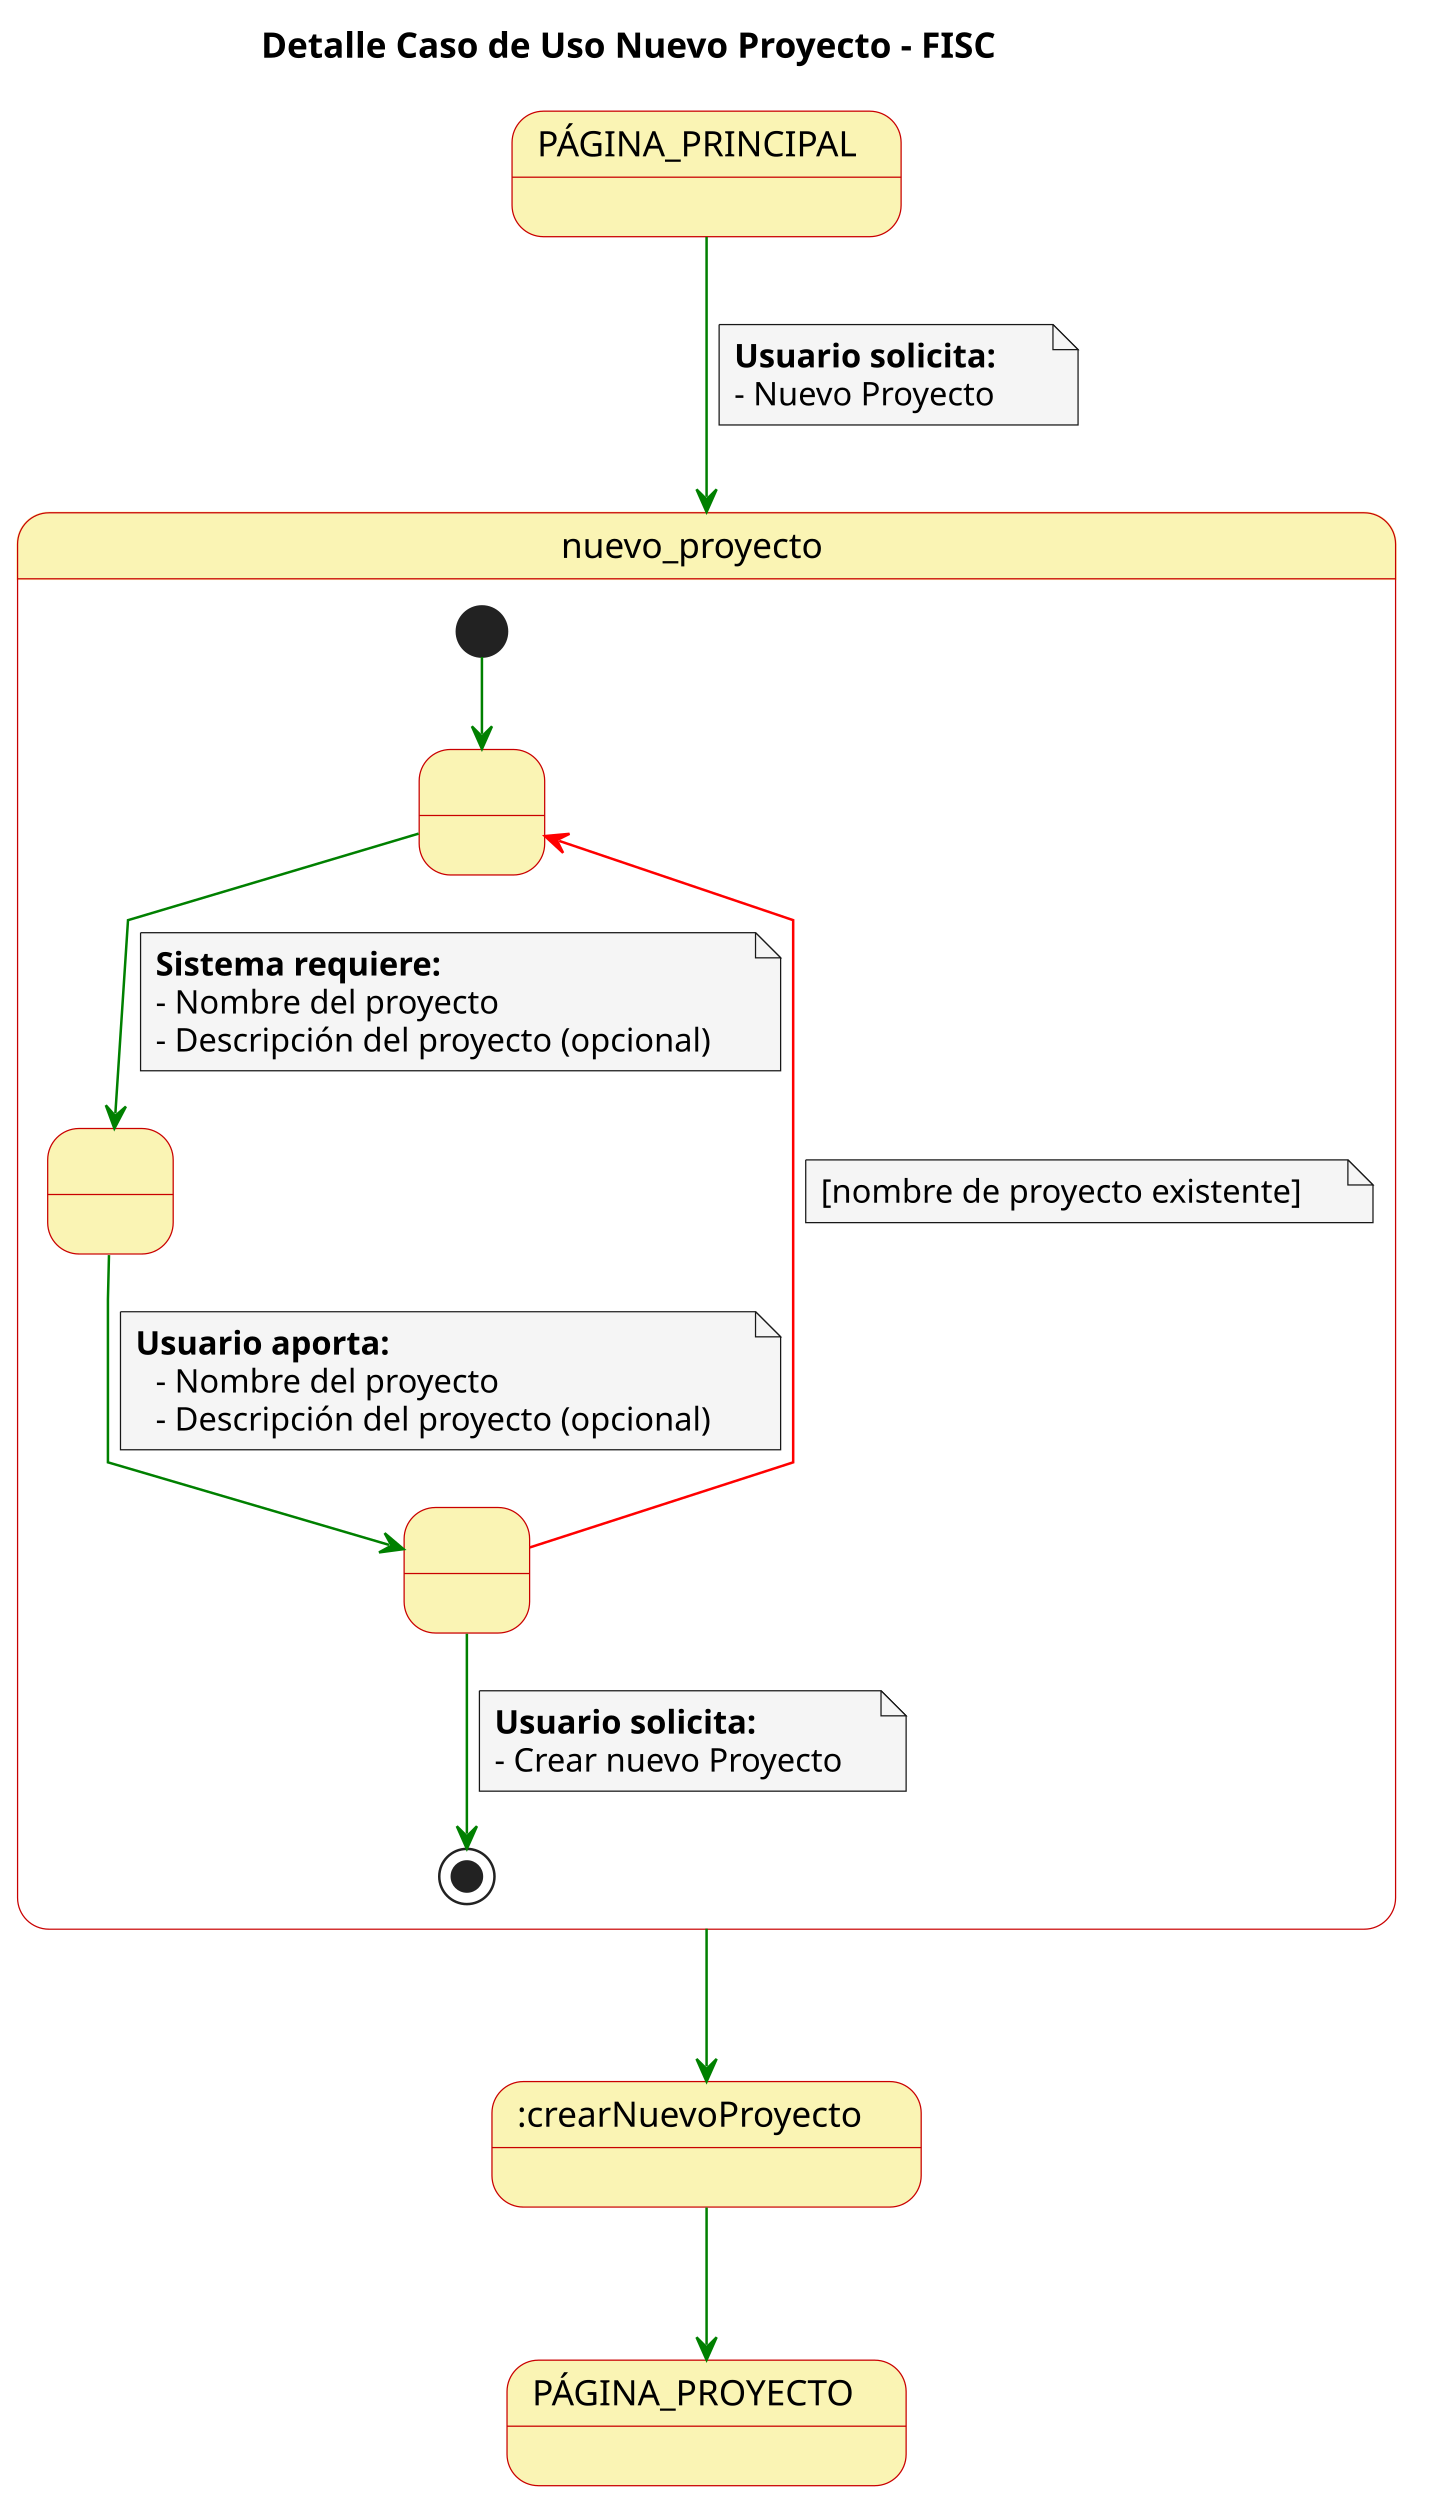
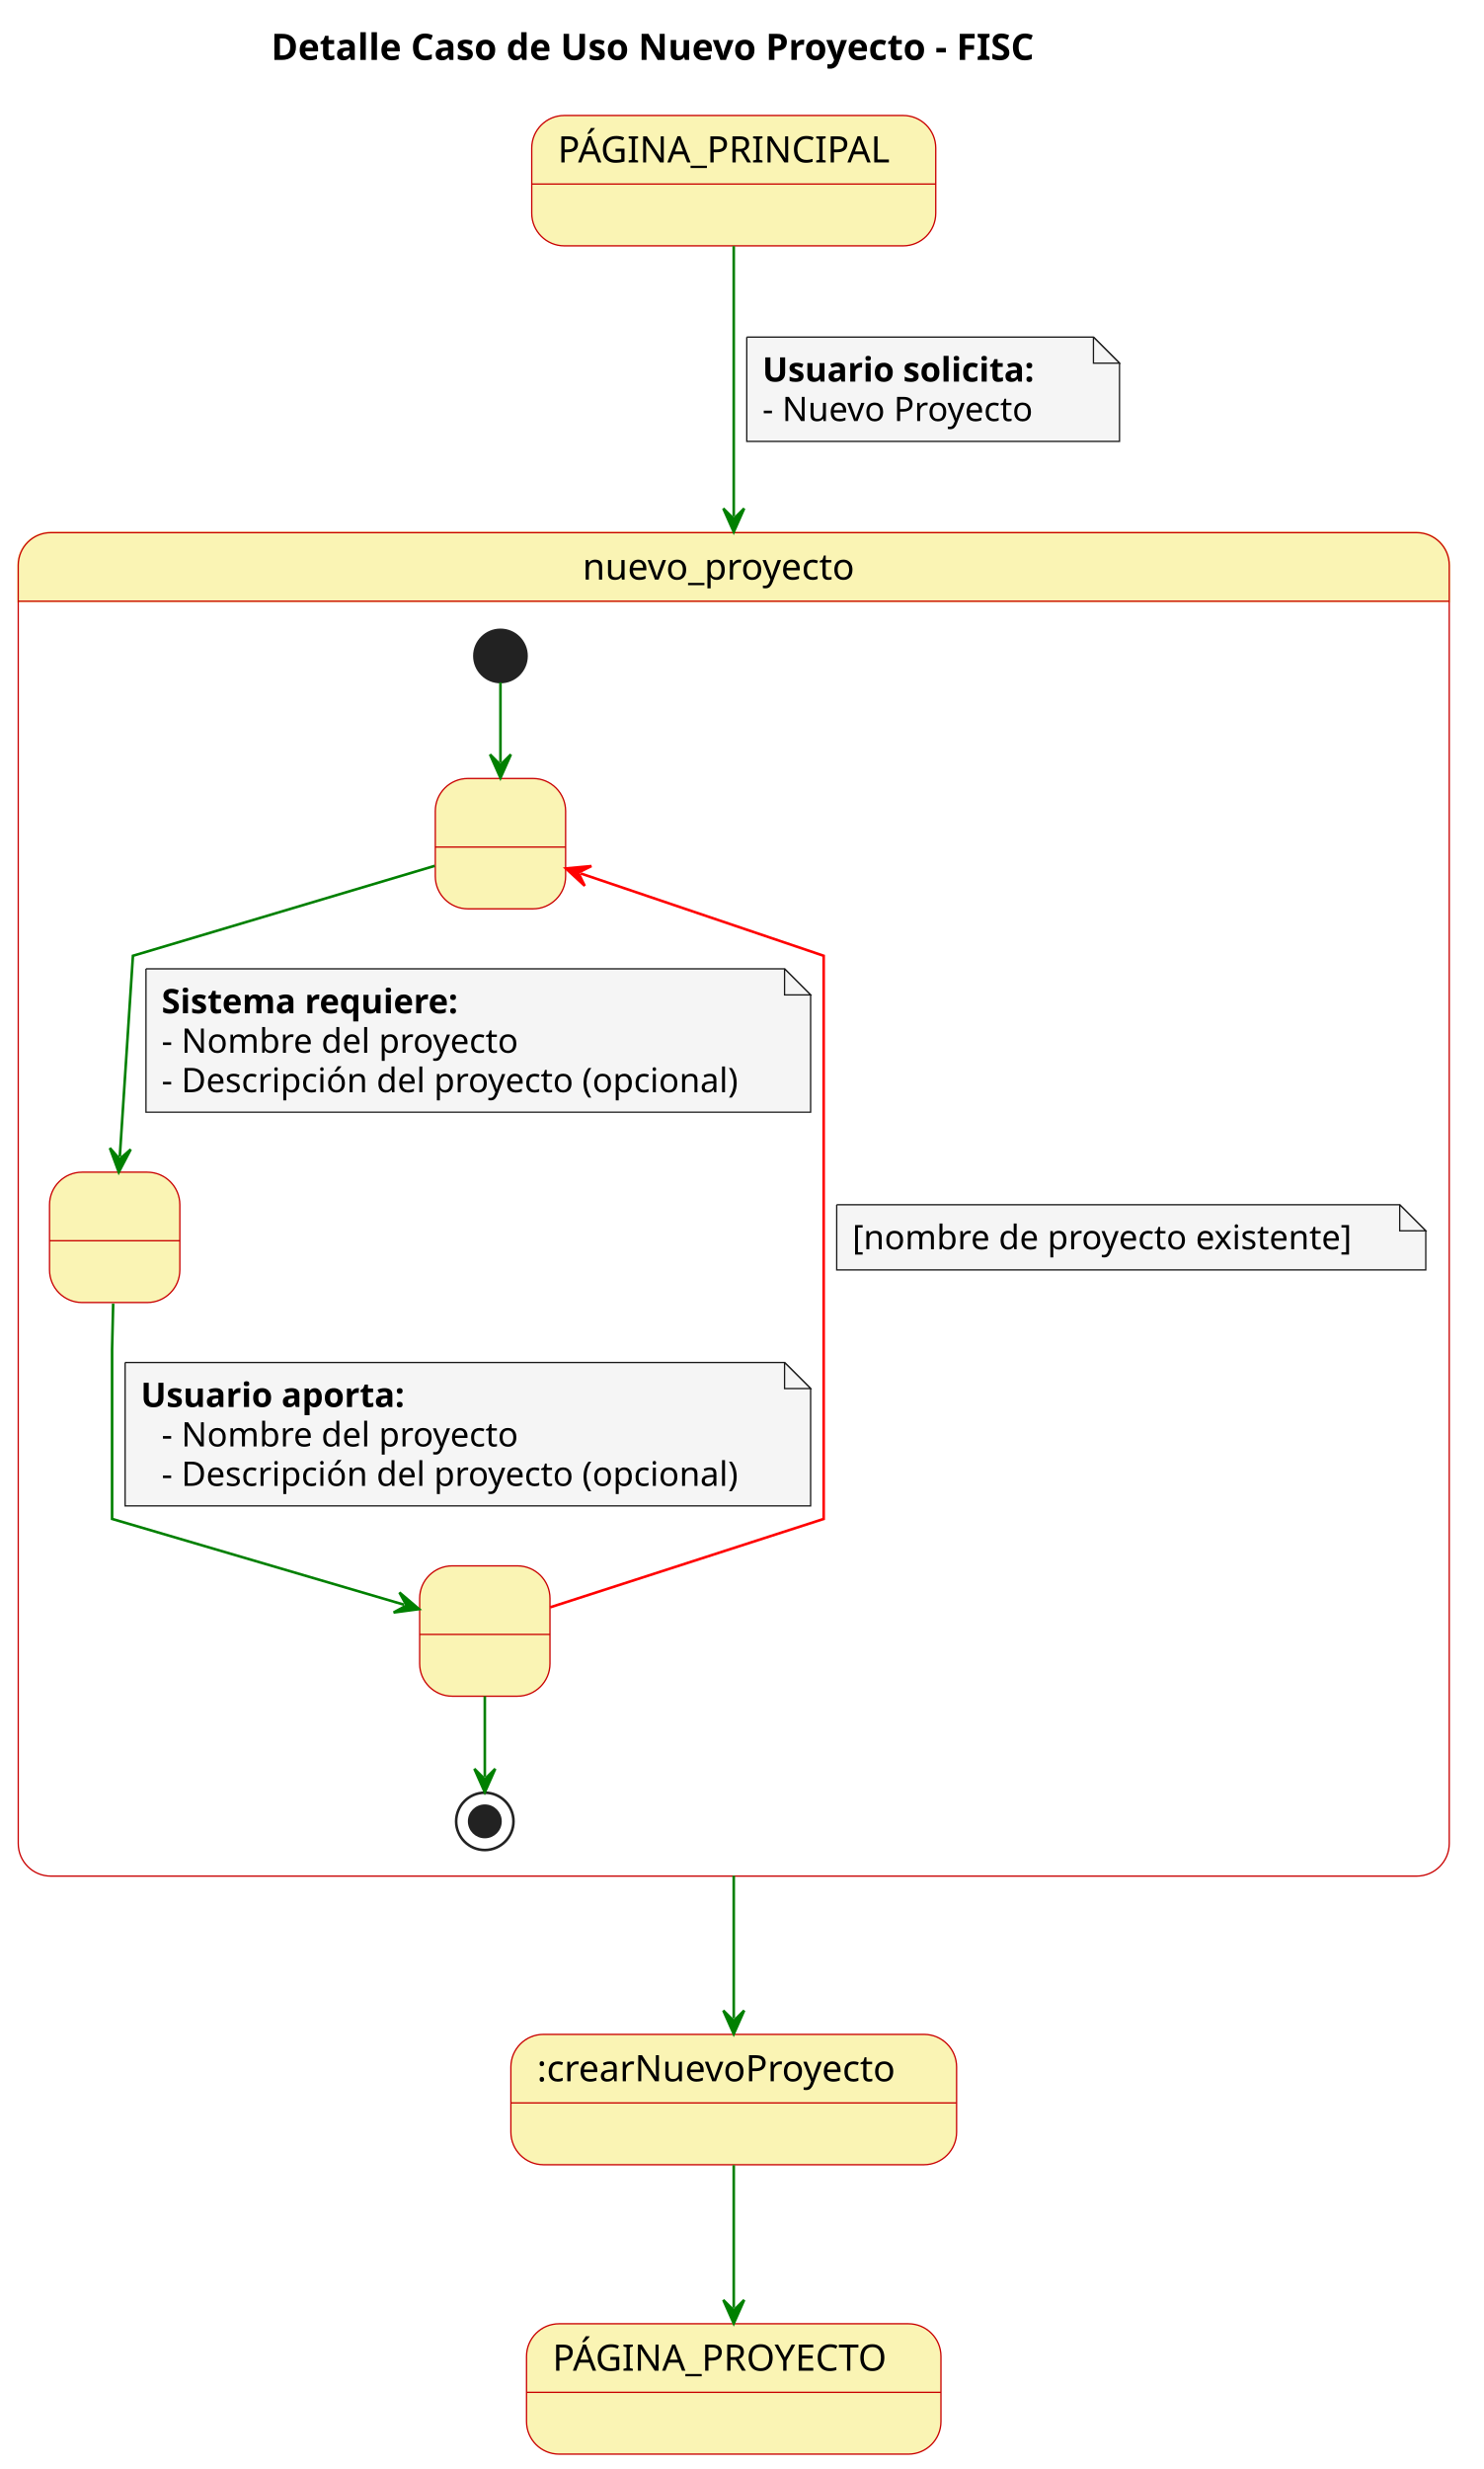
- <svg xmlns="http://www.w3.org/2000/svg" contentStyleType="text/css" height="996px" preserveAspectRatio="none" style="width:569px;height:996px;background:#FFFFFF;" version="1.1" viewBox="0 0 569 996" width="569px" zoomAndPan="magnify">
+ <svg xmlns="http://www.w3.org/2000/svg" contentStyleType="text/css" height="947px" preserveAspectRatio="none" style="width:569px;height:947px;background:#FFFFFF;" version="1.1" viewBox="0 0 569 947" width="569px" zoomAndPan="magnify">
  <defs />
  <g>
    <text fill="#000000" font-family="sans-serif" font-size="14" font-weight="bold" lengthAdjust="spacing" textLength="341" x="104" y="22.995">Detalle Caso de Uso Nuevo Proyecto - FISC</text>
    <g id="PÁGINA_PRINCIPAL">
      <rect fill="#FAF4B4" height="50" rx="12.5" ry="12.5" style="stroke:#C90000;stroke-width:0.5;" width="155" x="204" y="44.297" />
      <line style="stroke:#C90000;stroke-width:0.5;" x1="204" x2="359" y1="70.594" y2="70.594" />
      <text fill="#000000" font-family="sans-serif" font-size="14" lengthAdjust="spacing" textLength="135" x="214" y="62.292">PÁGINA_PRINCIPAL</text>
    </g>
    <path d="M19.5,204.297 L543.5,204.297 A12.5,12.5 0 0 1 556,216.797 L556,230.594 L7,230.594 L7,216.797 A12.5,12.5 0 0 1 19.5,204.297 " fill="#FAF4B4" style="stroke:#FAF4B4;stroke-width:1.0;" />
-     <rect fill="none" height="564.297" rx="12.5" ry="12.5" style="stroke:#C90000;stroke-width:0.5;" width="549" x="7" y="204.297" />
+     <rect fill="none" height="515.297" rx="12.5" ry="12.5" style="stroke:#C90000;stroke-width:0.5;" width="549" x="7" y="204.297" />
    <line style="stroke:#C90000;stroke-width:0.5;" x1="7" x2="556" y1="230.594" y2="230.594" />
    <text fill="#000000" font-family="sans-serif" font-size="14" lengthAdjust="spacing" textLength="116" x="223.5" y="222.292">nuevo_proyecto</text>
    <g id="nuevo_proyecto.1">
      <rect fill="#FAF4B4" height="50" rx="12.5" ry="12.5" style="stroke:#C90000;stroke-width:0.5;" width="50" x="167" y="298.594" />
      <line style="stroke:#C90000;stroke-width:0.5;" x1="167" x2="217" y1="324.891" y2="324.891" />
      <text fill="#000000" font-family="sans-serif" font-size="14" lengthAdjust="spacing" textLength="4" x="190" y="316.589"> </text>
    </g>
    <g id="nuevo_proyecto.2">
      <rect fill="#FAF4B4" height="50" rx="12.5" ry="12.5" style="stroke:#C90000;stroke-width:0.5;" width="50" x="19" y="449.594" />
      <line style="stroke:#C90000;stroke-width:0.5;" x1="19" x2="69" y1="475.891" y2="475.891" />
      <text fill="#000000" font-family="sans-serif" font-size="14" lengthAdjust="spacing" textLength="4" x="42" y="467.589"> </text>
    </g>
    <g id="nuevo_proyecto.3">
      <rect fill="#FAF4B4" height="50" rx="12.5" ry="12.5" style="stroke:#C90000;stroke-width:0.5;" width="50" x="161" y="600.594" />
      <line style="stroke:#C90000;stroke-width:0.5;" x1="161" x2="211" y1="626.891" y2="626.891" />
      <text fill="#000000" font-family="sans-serif" font-size="14" lengthAdjust="spacing" textLength="4" x="184" y="618.589"> </text>
    </g>
    <ellipse cx="192" cy="251.594" fill="#222222" rx="10" ry="10" style="stroke:#222222;stroke-width:1.0;" />
-     <ellipse cx="186" cy="747.594" fill="none" rx="11" ry="11" style="stroke:#222222;stroke-width:1.0;" />
-     <ellipse cx="186" cy="747.594" fill="#222222" rx="6" ry="6" style="stroke:#222222;stroke-width:1.0;" />
+     <ellipse cx="186" cy="698.594" fill="none" rx="11" ry="11" style="stroke:#222222;stroke-width:1.0;" />
+     <ellipse cx="186" cy="698.594" fill="#222222" rx="6" ry="6" style="stroke:#222222;stroke-width:1.0;" />
    <g id="link_*start*nuevo_proyecto_1">
      <path d="M192,261.745 C192,271.01 192,279.735 192,292.378 " fill="none" id="*start*nuevo_proyecto-to-1" style="stroke:#008000;stroke-width:1.0;" />
      <polygon fill="#008000" points="192,298.378,196,289.378,192,293.378,188,289.378,192,298.378" style="stroke:#008000;stroke-width:1.0;" />
    </g>
    <g id="link_1_2">
      <path d="M166.792,332.103 C126.235,344.183 51,366.594 51,366.594 C51,366.594 48.026,412.046 45.963,443.594 " fill="none" id="1-to-2" style="stroke:#008000;stroke-width:1.0;" />
      <polygon fill="#008000" points="45.571,449.581,50.15,440.861,45.897,444.591,42.167,440.339,45.571,449.581" style="stroke:#008000;stroke-width:1.0;" />
      <path d="M56,371.594 L56,426.594 L311,426.594 L311,381.594 L301,371.594 L56,371.594 " fill="#F5F5F5" style="stroke:#181818;stroke-width:0.5;" />
      <path d="M301,371.594 L301,381.594 L311,381.594 L301,371.594 " fill="#F5F5F5" style="stroke:#181818;stroke-width:0.5;" />
      <text fill="#000000" font-family="sans-serif" font-size="13" font-weight="bold" lengthAdjust="spacing" textLength="134" x="62" y="388.661">Sistema requiere:</text>
      <text fill="#000000" font-family="sans-serif" font-size="13" lengthAdjust="spacing" textLength="144" x="62" y="403.793">- Nombre del proyecto</text>
      <text fill="#000000" font-family="sans-serif" font-size="13" lengthAdjust="spacing" textLength="234" x="62" y="418.926">- Descripción del proyecto (opcional)</text>
    </g>
    <g id="link_2_3">
      <path d="M43.418,500.026 C43.198,509.265 43,517.594 43,517.594 C43,517.594 43,582.594 43,582.594 C43,582.594 113.954,603.434 155.007,615.491 " fill="none" id="2-to-3" style="stroke:#008000;stroke-width:1.0;" />
-       <polygon fill="#008000" points="160.764,617.182,153.256,610.808,155.967,615.773,151.002,618.484,160.764,617.182" style="stroke:#008000;stroke-width:1.0;" />
+       <polygon fill="#008000" points="160.764,617.182,153.256,610.808,155.967,615.773,151.002,618.483,160.764,617.182" style="stroke:#008000;stroke-width:1.0;" />
      <path d="M48,522.594 L48,577.594 L311,577.594 L311,532.594 L301,522.594 L48,522.594 " fill="#F5F5F5" style="stroke:#181818;stroke-width:0.5;" />
      <path d="M301,522.594 L301,532.594 L311,532.594 L301,522.594 " fill="#F5F5F5" style="stroke:#181818;stroke-width:0.5;" />
      <text fill="#000000" font-family="sans-serif" font-size="13" font-weight="bold" lengthAdjust="spacing" textLength="119" x="54" y="539.661">Usuario aporta:</text>
      <text fill="#000000" font-family="sans-serif" font-size="13" lengthAdjust="spacing" textLength="144" x="62" y="554.793">- Nombre del proyecto</text>
      <text fill="#000000" font-family="sans-serif" font-size="13" lengthAdjust="spacing" textLength="234" x="62" y="569.926">- Descripción del proyecto (opcional)</text>
    </g>
    <g id="link_3_1">
      <path d="M211.065,616.496 C248.842,604.291 316,582.594 316,582.594 C316,582.594 316,366.594 316,366.594 C316,366.594 259.009,347.291 222.776,335.018 " fill="none" id="3-to-1" style="stroke:#FF0000;stroke-width:1.0;" />
      <polygon fill="#FF0000" points="217.093,333.093,224.334,339.769,221.829,334.697,226.9,332.192,217.093,333.093" style="stroke:#FF0000;stroke-width:1.0;" />
      <path d="M321,462.094 L321,487.094 L547,487.094 L547,472.094 L537,462.094 L321,462.094 " fill="#F5F5F5" style="stroke:#181818;stroke-width:0.5;" />
      <path d="M537,462.094 L537,472.094 L547,472.094 L537,462.094 " fill="#F5F5F5" style="stroke:#181818;stroke-width:0.5;" />
      <text fill="#000000" font-family="sans-serif" font-size="13" lengthAdjust="spacing" textLength="205" x="327" y="479.161">[nombre de proyecto existente]</text>
    </g>
    <g id="link_3_*end*nuevo_proyecto">
-       <path d="M186,650.878 C186,677.176 186,711.867 186,730.569 " fill="none" id="3-to-*end*nuevo_proyecto" style="stroke:#008000;stroke-width:1.0;" />
-       <polygon fill="#008000" points="186,736.569,190,727.569,186,731.569,182,727.569,186,736.569" style="stroke:#008000;stroke-width:1.0;" />
-       <path d="M191,673.594 L191,713.594 L361,713.594 L361,683.594 L351,673.594 L191,673.594 " fill="#F5F5F5" style="stroke:#181818;stroke-width:0.5;" />
-       <path d="M351,673.594 L351,683.594 L361,683.594 L351,673.594 " fill="#F5F5F5" style="stroke:#181818;stroke-width:0.5;" />
-       <text fill="#000000" font-family="sans-serif" font-size="13" font-weight="bold" lengthAdjust="spacing" textLength="122" x="197" y="690.661">Usuario solicita:</text>
-       <text fill="#000000" font-family="sans-serif" font-size="13" lengthAdjust="spacing" textLength="149" x="197" y="705.793">- Crear nuevo Proyecto</text>
+       <path d="M186,650.631 C186,663.183 186,671.876 186,681.44 " fill="none" id="3-to-*end*nuevo_proyecto" style="stroke:#008000;stroke-width:1.0;" />
+       <polygon fill="#008000" points="186,687.44,190,678.44,186,682.44,182,678.44,186,687.44" style="stroke:#008000;stroke-width:1.0;" />
    </g>
    <g id=":crearNuevoProyecto">
-       <rect fill="#FAF4B4" height="50" rx="12.5" ry="12.5" style="stroke:#C90000;stroke-width:0.5;" width="171" x="196" y="829.297" />
-       <line style="stroke:#C90000;stroke-width:0.5;" x1="196" x2="367" y1="855.594" y2="855.594" />
-       <text fill="#000000" font-family="sans-serif" font-size="14" lengthAdjust="spacing" textLength="151" x="206" y="847.292">:crearNuevoProyecto</text>
+       <rect fill="#FAF4B4" height="50" rx="12.5" ry="12.5" style="stroke:#C90000;stroke-width:0.5;" width="171" x="196" y="780.297" />
+       <line style="stroke:#C90000;stroke-width:0.5;" x1="196" x2="367" y1="806.594" y2="806.594" />
+       <text fill="#000000" font-family="sans-serif" font-size="14" lengthAdjust="spacing" textLength="151" x="206" y="798.292">:crearNuevoProyecto</text>
    </g>
    <g id="PÁGINA_PROYECTO">
-       <rect fill="#FAF4B4" height="50" rx="12.5" ry="12.5" style="stroke:#C90000;stroke-width:0.5;" width="159" x="202" y="940.297" />
-       <line style="stroke:#C90000;stroke-width:0.5;" x1="202" x2="361" y1="966.594" y2="966.594" />
-       <text fill="#000000" font-family="sans-serif" font-size="14" lengthAdjust="spacing" textLength="139" x="212" y="958.292">PÁGINA_PROYECTO</text>
+       <rect fill="#FAF4B4" height="50" rx="12.5" ry="12.5" style="stroke:#C90000;stroke-width:0.5;" width="159" x="202" y="891.297" />
+       <line style="stroke:#C90000;stroke-width:0.5;" x1="202" x2="361" y1="917.594" y2="917.594" />
+       <text fill="#000000" font-family="sans-serif" font-size="14" lengthAdjust="spacing" textLength="139" x="212" y="909.292">PÁGINA_PROYECTO</text>
    </g>
    <g id="link_PÁGINA_PRINCIPAL_nuevo_proyecto">
-       <path d="M281.5,94.403 C281.5,118.535 281.5,152.535 281.5,197.965 " fill="none" id="PÁGINA_PRINCIPAL-to-nuevo_proyecto" style="stroke:#008000;stroke-width:1.0;" />
-       <polygon fill="#008000" points="281.5,203.965,285.5,194.965,281.5,198.965,277.5,194.965,281.5,203.965" style="stroke:#008000;stroke-width:1.0;" />
+       <path d="M281.5,94.43 C281.5,118.707 281.5,152.93 281.5,198.03 " fill="none" id="PÁGINA_PRINCIPAL-to-nuevo_proyecto" style="stroke:#008000;stroke-width:1.0;" />
+       <polygon fill="#008000" points="281.5,204.03,285.5,195.03,281.5,199.03,277.5,195.03,281.5,204.03" style="stroke:#008000;stroke-width:1.0;" />
      <path d="M286.5,129.297 L286.5,169.297 L429.5,169.297 L429.5,139.297 L419.5,129.297 L286.5,129.297 " fill="#F5F5F5" style="stroke:#181818;stroke-width:0.5;" />
      <path d="M419.5,129.297 L419.5,139.297 L429.5,139.297 L419.5,129.297 " fill="#F5F5F5" style="stroke:#181818;stroke-width:0.5;" />
      <text fill="#000000" font-family="sans-serif" font-size="13" font-weight="bold" lengthAdjust="spacing" textLength="122" x="292.5" y="146.364">Usuario solicita:</text>
      <text fill="#000000" font-family="sans-serif" font-size="13" lengthAdjust="spacing" textLength="111" x="292.5" y="161.497">- Nuevo Proyecto</text>
    </g>
    <g id="link_nuevo_proyecto_:crearNuevoProyecto">
-       <path d="M281.5,768.409 C281.5,792.982 281.5,808.204 281.5,823.283 " fill="none" id="nuevo_proyecto-to-:crearNuevoProyecto" style="stroke:#008000;stroke-width:1.0;" />
-       <polygon fill="#008000" points="281.5,829.283,285.5,820.283,281.5,824.283,277.5,820.283,281.5,829.283" style="stroke:#008000;stroke-width:1.0;" />
+       <path d="M281.5,719.442 C281.5,743.813 281.5,759.026 281.5,774.147 " fill="none" id="nuevo_proyecto-to-:crearNuevoProyecto" style="stroke:#008000;stroke-width:1.0;" />
+       <polygon fill="#008000" points="281.5,780.147,285.5,771.147,281.5,775.147,277.5,771.147,281.5,780.147" style="stroke:#008000;stroke-width:1.0;" />
    </g>
    <g id="link_:crearNuevoProyecto_PÁGINA_PROYECTO">
-       <path d="M281.5,879.488 C281.5,897.551 281.5,916.127 281.5,934.174 " fill="none" id=":crearNuevoProyecto-to-PÁGINA_PROYECTO" style="stroke:#008000;stroke-width:1.0;" />
-       <polygon fill="#008000" points="281.5,940.174,285.5,931.174,281.5,935.174,277.5,931.174,281.5,940.174" style="stroke:#008000;stroke-width:1.0;" />
+       <path d="M281.5,830.488 C281.5,848.551 281.5,867.127 281.5,885.174 " fill="none" id=":crearNuevoProyecto-to-PÁGINA_PROYECTO" style="stroke:#008000;stroke-width:1.0;" />
+       <polygon fill="#008000" points="281.5,891.174,285.5,882.174,281.5,886.174,277.5,882.174,281.5,891.174" style="stroke:#008000;stroke-width:1.0;" />
    </g>
  </g>
</svg>
